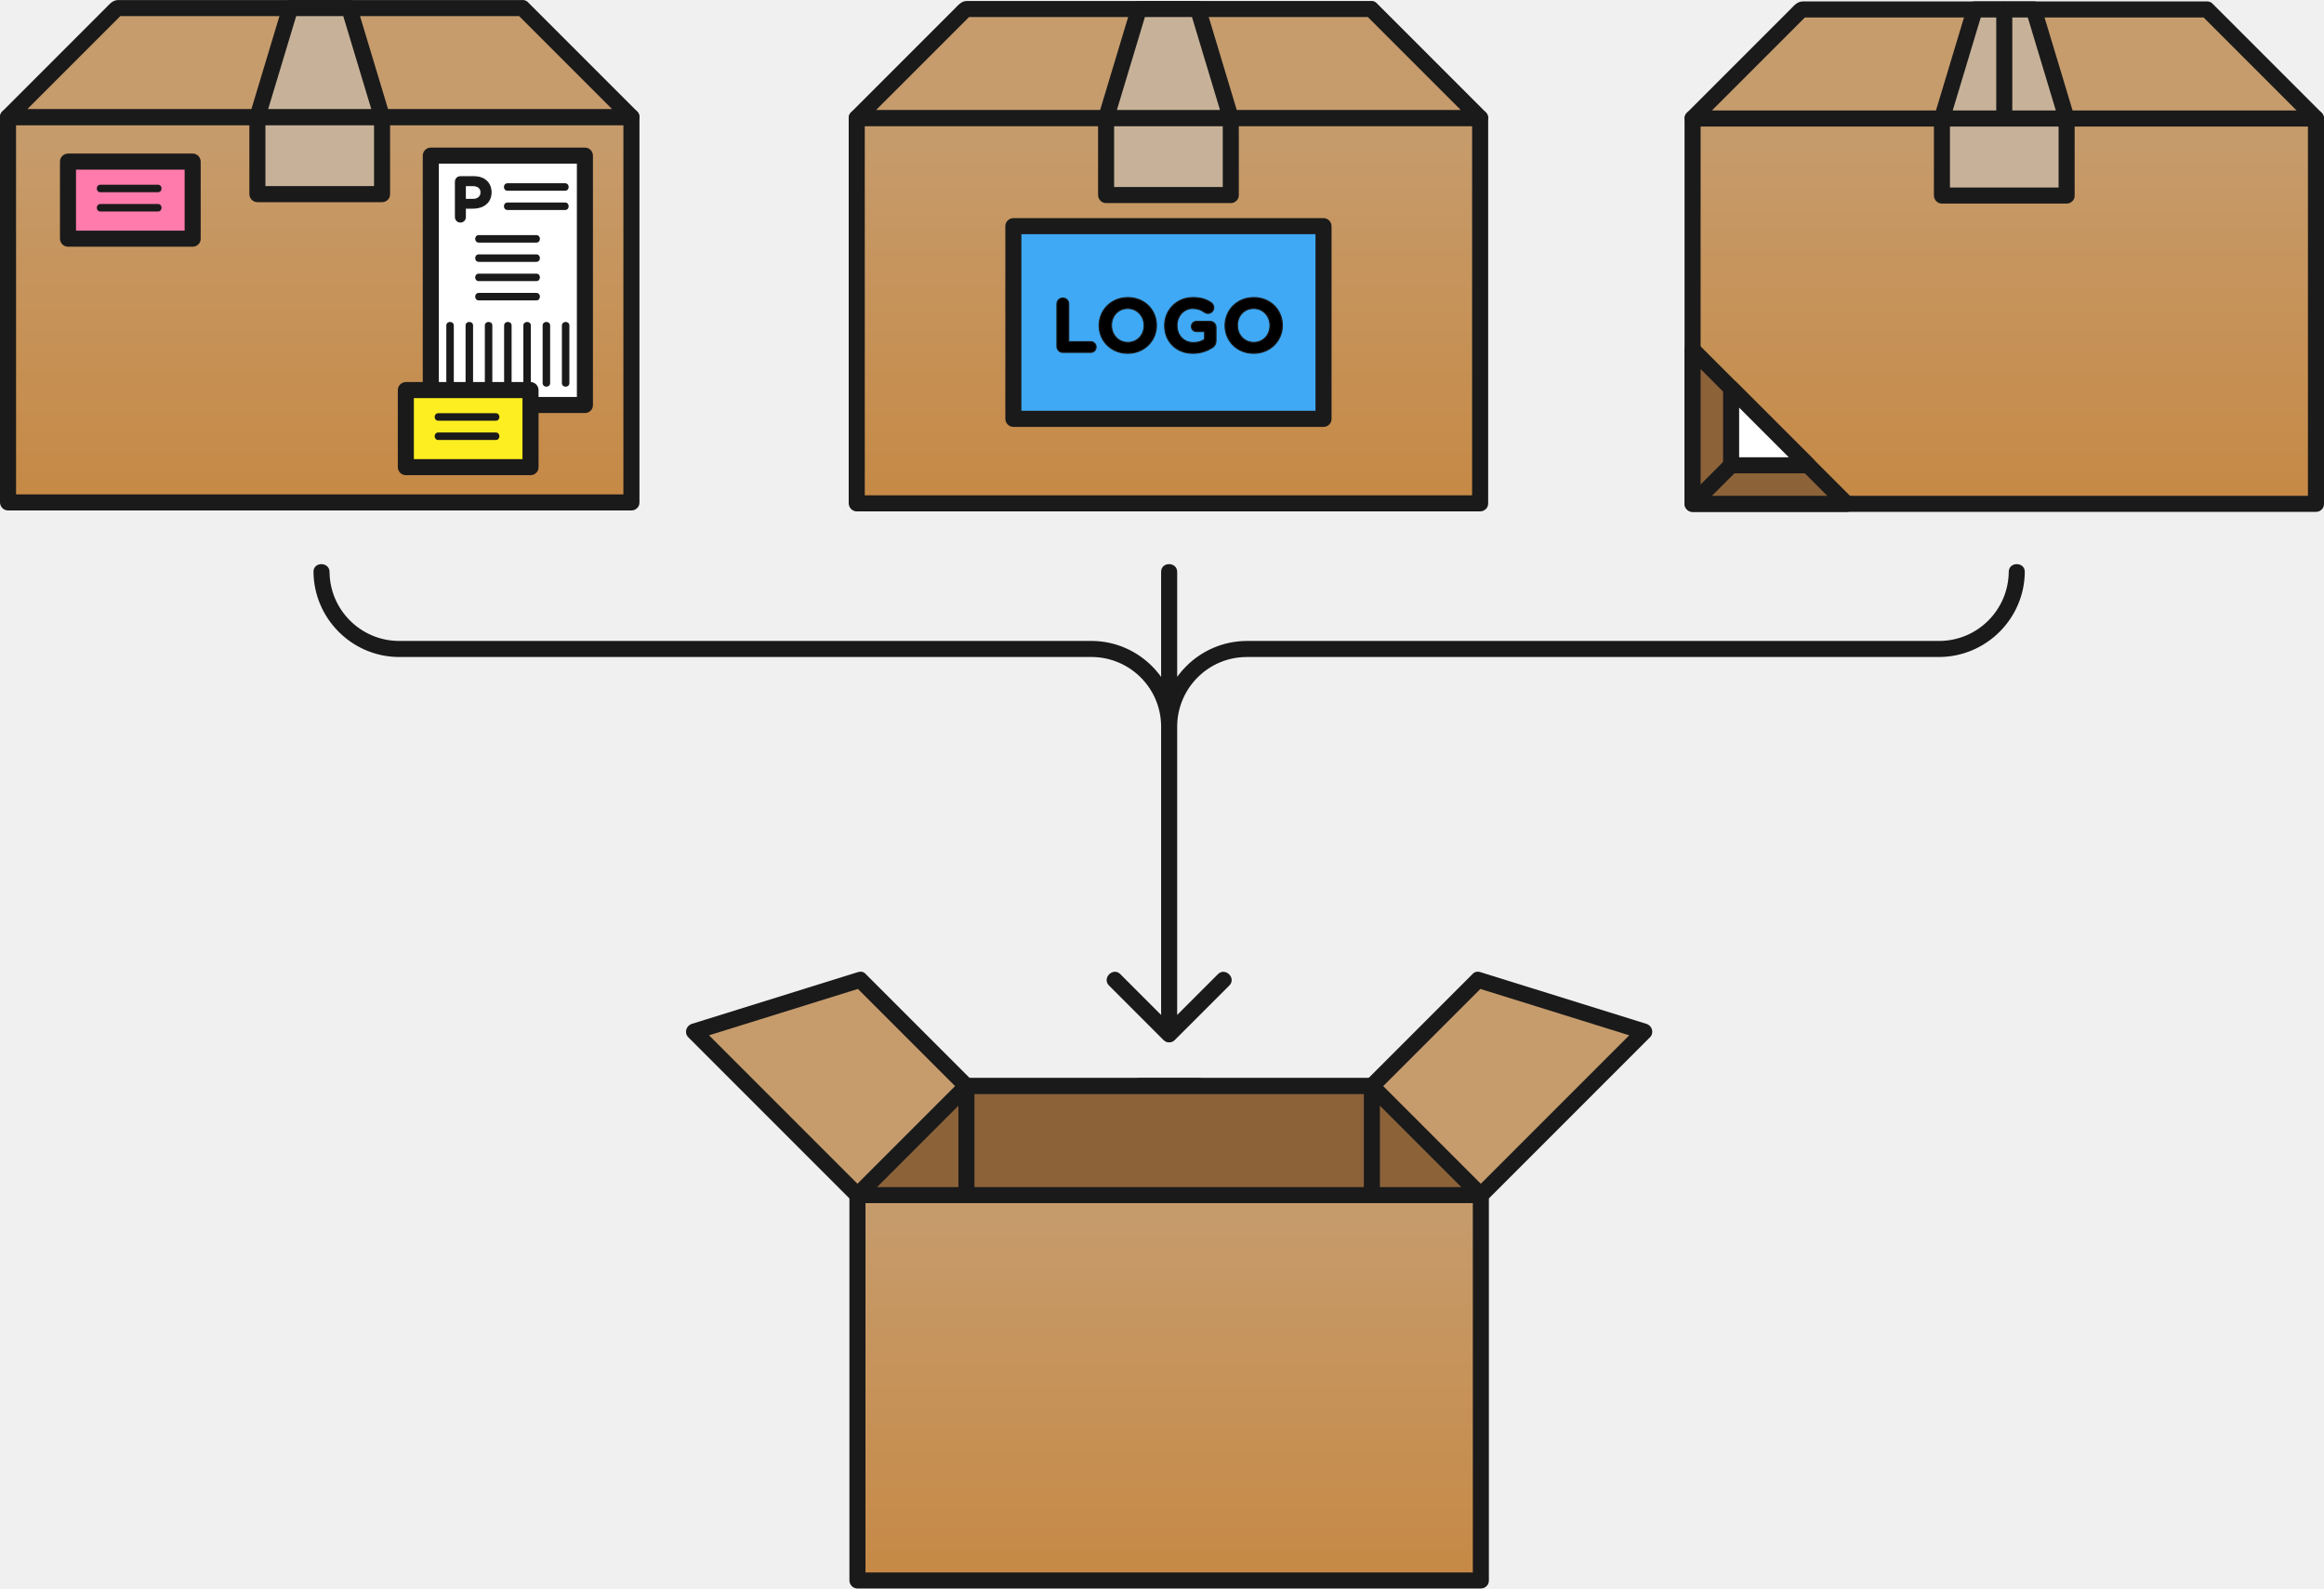
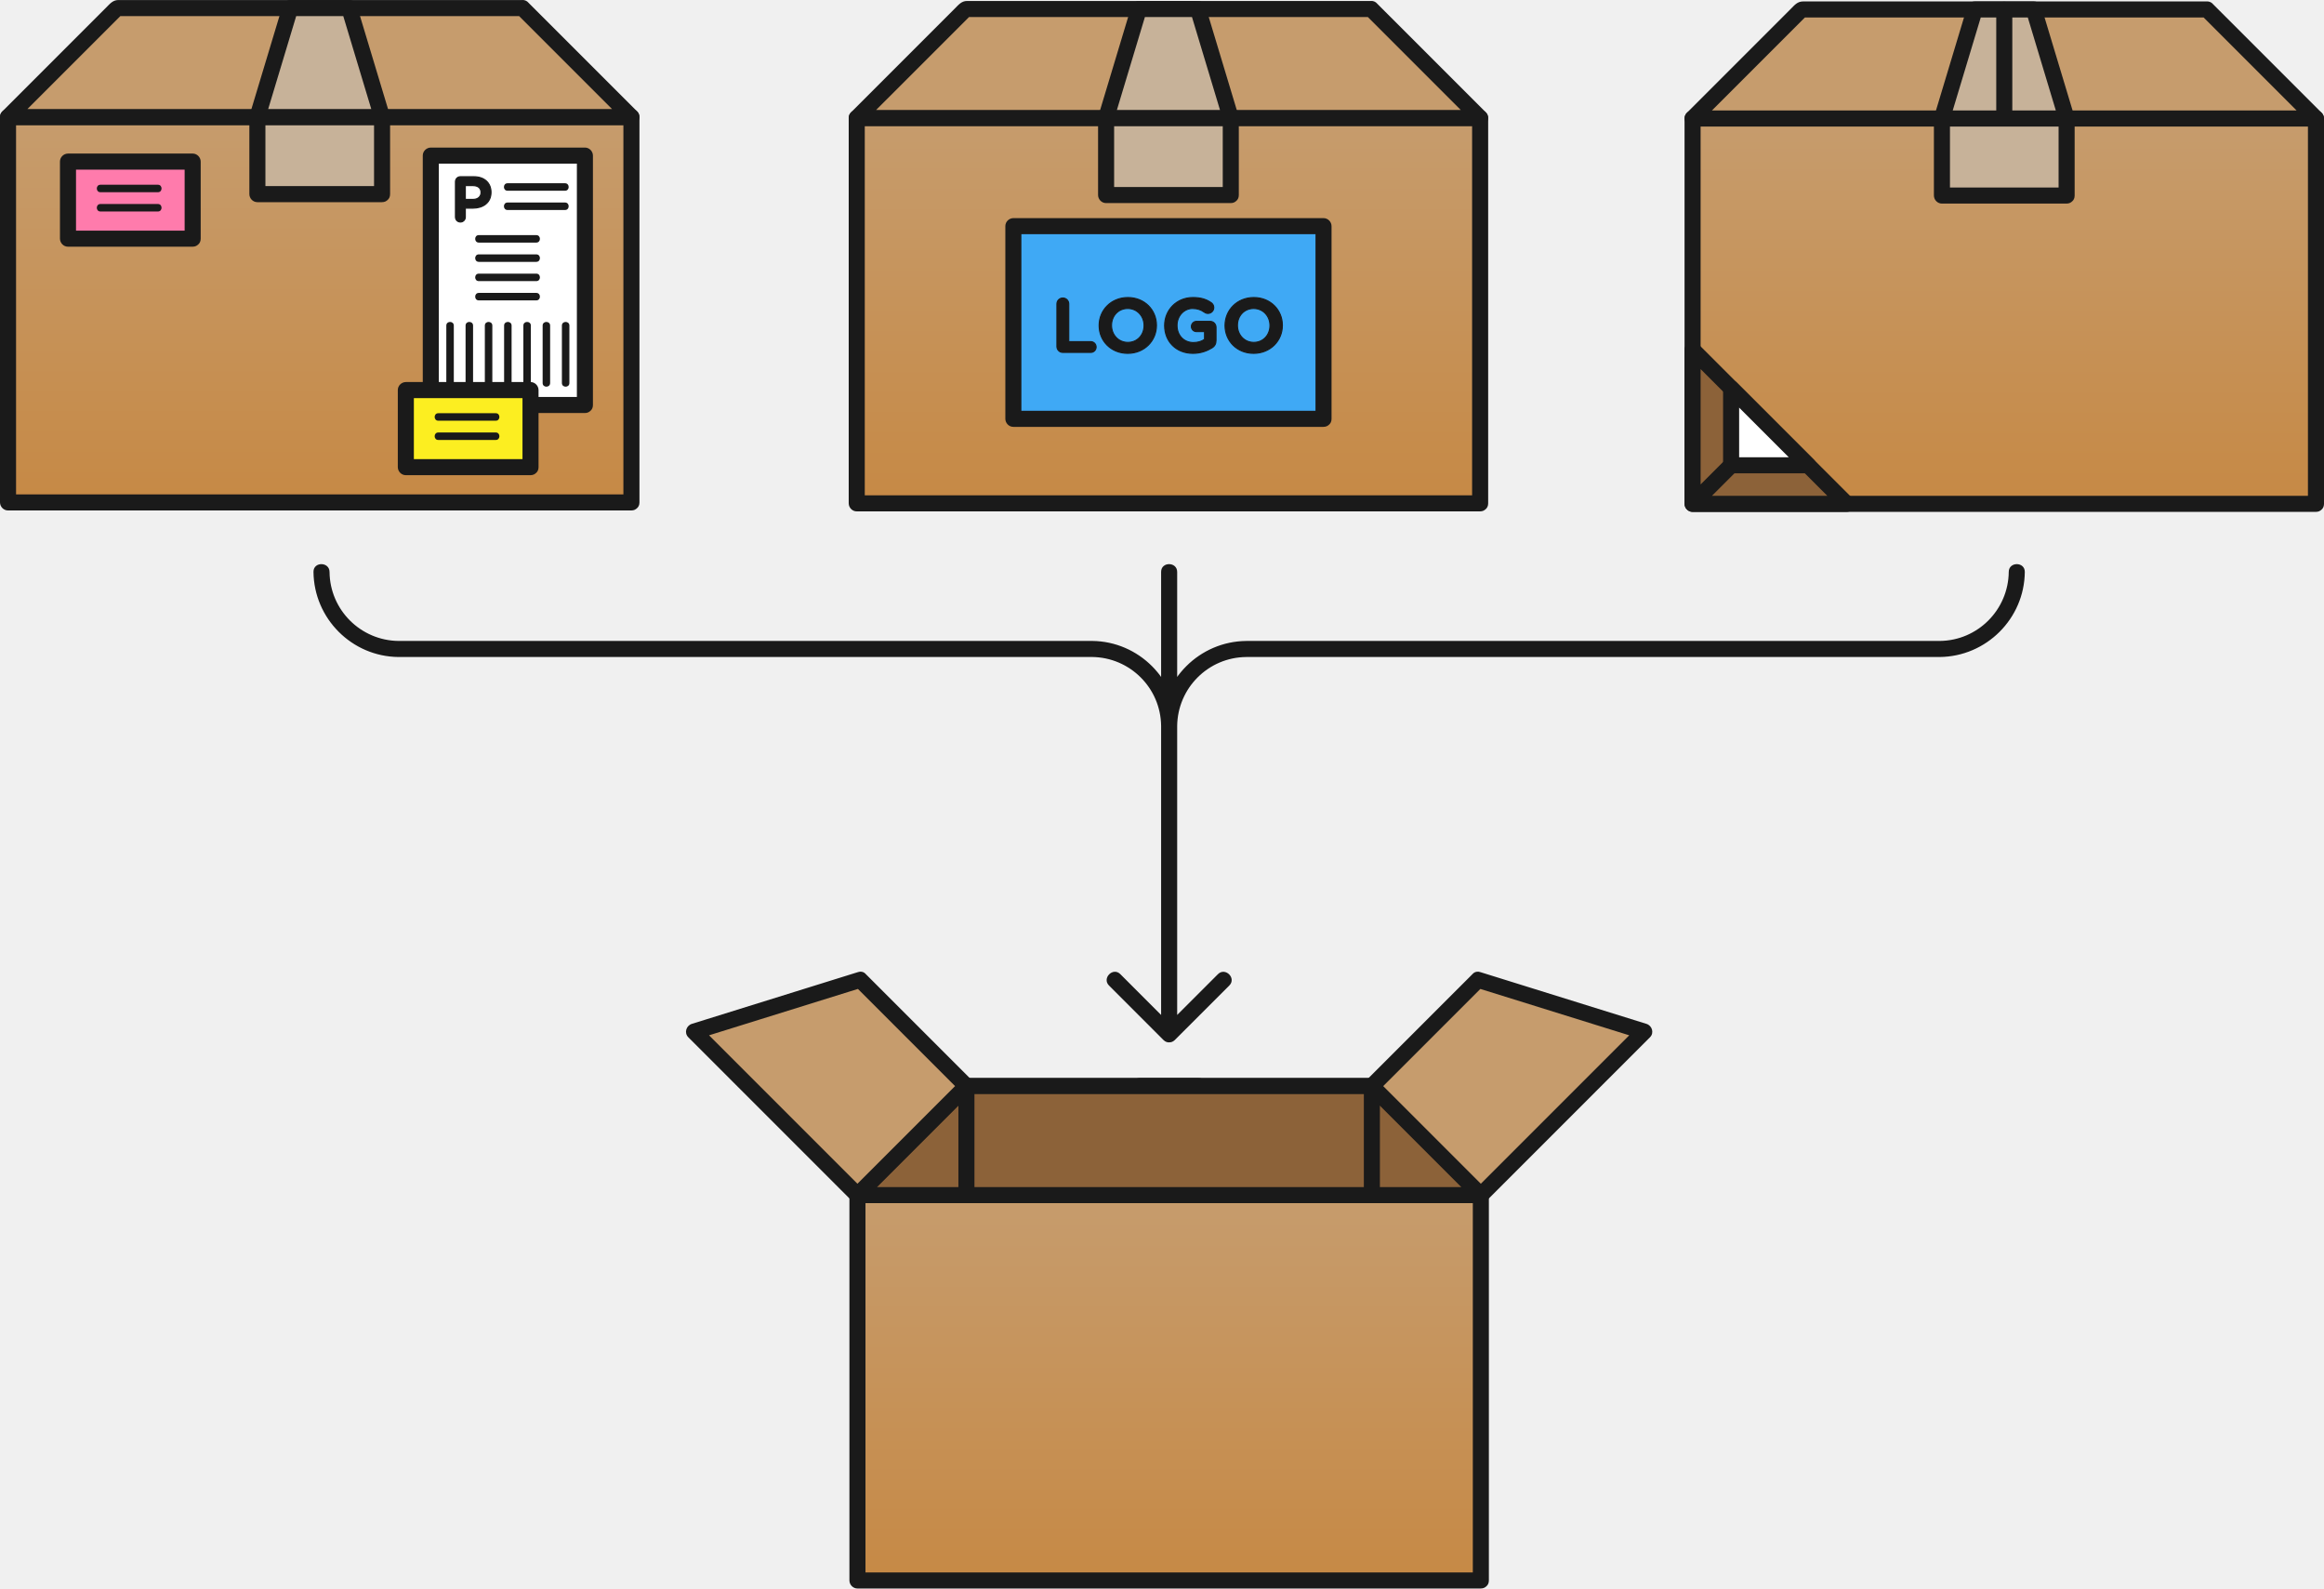
<svg xmlns="http://www.w3.org/2000/svg" width="2171.475" height="1483.942" viewBox="0 0 2171.475 1483.942">
  <path fill="#1A1A1A" d="M1097.746 971.527l50.912-50.912c6.836-6.836-3.812-17.403-10.664-10.551l-50.912 50.912c-6.836 6.836 3.812 17.403 10.664 10.551zm-61.519-50.856c16.97 16.971 33.94 33.941 50.911 50.912 6.835 6.836 17.403-3.812 10.551-10.664-16.97-16.971-33.94-33.941-50.911-50.912-6.835-6.836-17.403 3.812-10.551 10.664zm63.69-242.366c-.415-43.597-35.811-79.141-79.448-79.556-9.69-.092-9.767 14.912-.107 15.004 35.437.337 64.215 28.967 64.552 64.444.091 9.68 15.094 9.775 15.003.108zm0 .021c.337-35.437 28.967-64.215 64.444-64.552 9.68-.093 9.774-15.096.107-15.004-43.597.415-79.141 35.811-79.556 79.448-.091 9.691 14.913 9.767 15.005.108zm-807.004-144.113c.415 43.597 35.81 79.141 79.448 79.556 9.69.092 9.767-14.912.108-15.004-35.437-.337-64.215-28.967-64.552-64.444-.093-9.68-15.096-9.775-15.004-.108zm1584-.005c-.337 35.437-28.967 64.215-64.444 64.552-9.68.093-9.774 15.096-.107 15.004 43.597-.415 79.141-35.811 79.556-79.448.09-9.691-14.914-9.767-15.005-.108zm-856.445 64.557h-648c-9.687 0-9.772 15.004-.108 15.004h648c9.686 0 9.772-15.004.108-15.004zm79.449 79.561v-144.01c0-9.686-15.004-9.771-15.004-.107v144.01c0 9.685 15.004 9.771 15.004.107zm712.551-79.561h-648c-9.686 0-9.771 15.004-.107 15.004h648c9.685 0 9.771-15.004.107-15.004zm-712.551 367.54v-288c0-9.686-15.004-9.771-15.004-.107v288c0 9.685 15.004 9.771 15.004.107z" />
  <linearGradient id="a" gradientUnits="userSpaceOnUse" x1="406.985" y1="2892.139" x2="406.985" y2="3252.139" gradientTransform="matrix(1 0 0 -1 684.77 3362.362)">
    <stop offset="0" stop-color="#C68945" />
    <stop offset="1" stop-color="#C69C6D" />
  </linearGradient>
  <path fill="url(#a)" d="M800.516 110.223h582.479v360h-582.479z" />
  <path fill="#1A1A1A" d="M1383.049 462.72h-582.48l7.447 7.557v-359.999c-2.518 2.481-5.037 4.965-7.555 7.448h582.478c-2.482-2.52-4.967-5.038-7.447-7.557v360.001c0 9.687 15.004 9.771 15.004.107v-359.999c0-4.065-3.342-7.556-7.449-7.556h-582.478c-4.066 0-7.557 3.342-7.557 7.447v360.001c0 4.064 3.342 7.557 7.447 7.557h582.48c9.688-.003 9.774-15.007.11-15.007z" />
  <path fill="#C69C6D" d="M1281.172 8.399l101.823 101.824h-582.479l101.824-101.824z" />
  <path fill="#1A1A1A" d="M1275.897 13.731c33.41 33.41 66.818 66.819 100.229 100.229l1.594 1.594c1.777-4.278 3.555-8.557 5.33-12.834h-582.48c1.76 4.259 3.52 8.519 5.277 12.776 33.351-33.347 66.698-66.696 100.048-100.045l1.777-1.777-5.387 2.227h378.832c9.686 0 9.77-15.003.105-15.003h-377.592c-5.178 0-7.91 3.511-11.273 6.874-32.391 32.392-64.783 64.783-97.174 97.176-4.58 4.579-1.213 12.777 5.277 12.777h582.478c6.596 0 10.004-8.161 5.328-12.834-33.406-33.411-66.816-66.821-100.226-100.231l-1.594-1.593c-6.832-6.836-17.403 3.812-10.549 10.664z" />
  <path fill="#C7B299" d="M1033.508 110.223h116.494v72h-116.494z" />
  <path fill="#1A1A1A" d="M1150.057 174.722h-116.494c2.48 2.519 4.965 5.036 7.447 7.556v-72c-2.52 2.481-5.039 4.965-7.557 7.448h116.496l-7.447-7.557v72c0 9.688 15.004 9.772 15.004.108v-72c0-4.065-3.342-7.556-7.449-7.556h-116.494c-4.064 0-7.557 3.342-7.557 7.447v72c0 4.065 3.344 7.557 7.449 7.557h116.496c9.684 0 9.77-15.003.106-15.003z" />
  <path fill="#C7B299" d="M1119.319 8.399l30.683 101.824h-116.494l30.688-101.824z" />
  <path fill="#1A1A1A" d="M1112.075 10.34c10.229 33.941 20.457 67.883 30.686 101.823 2.434-3.146 4.865-6.295 7.297-9.443h-116.494l7.182 9.482 30.686-101.823c-2.43 1.841-4.857 3.682-7.287 5.521h55.123c9.686 0 9.77-15.003.105-15.003h-55.121c-3.434 0-6.311 2.274-7.289 5.521l-30.688 101.823c-1.398 4.638 2.422 9.482 7.18 9.482h116.496c4.758 0 8.721-4.728 7.299-9.443l-30.686-101.823c-2.786-9.243-17.284-5.388-14.489 3.883z" />
  <path fill="#3FA9F5" d="M946.856 211.271h289.801v180h-289.801z" />
  <path fill="#1A1A1A" d="M1236.709 383.769h-289.798l7.447 7.556v-180c-2.52 2.482-5.037 4.965-7.557 7.448h289.8c-2.482-2.52-4.967-5.037-7.447-7.557v180c0 9.687 15.004 9.771 15.004.107v-180c0-4.065-3.342-7.556-7.449-7.556h-289.798c-4.064 0-7.555 3.342-7.555 7.447v180c0 4.064 3.342 7.557 7.447 7.557h289.8c9.685.001 9.771-15.002.106-15.002z" />
-   <path d="M987.538 283.931c0-3.097 2.447-5.545 5.543-5.545 3.098 0 5.545 2.448 5.545 5.545v35.211h20.521c2.809 0 5.041 2.231 5.041 5.041 0 2.808-2.232 5.04-5.041 5.04h-26.066c-3.096 0-5.543-2.448-5.543-5.546v-39.746zm39.455 20.232v-.144c0-14.329 11.305-26.066 26.859-26.066 15.553 0 26.713 11.593 26.713 25.922v.146c0 14.329-11.305 26.065-26.857 26.065s-26.715-11.593-26.715-25.923zm41.978 0v-.144c0-8.642-6.336-15.843-15.264-15.843-8.93 0-15.123 7.058-15.123 15.697v.146c0 8.641 6.338 15.842 15.268 15.842 8.928 0 15.119-7.055 15.119-15.698zm19.223 0v-.144c0-14.329 11.16-26.066 26.426-26.066 7.633 0 12.674 1.729 17.209 4.896 1.08.792 2.305 2.305 2.305 4.465 0 3.022-2.447 5.472-5.473 5.472-1.584 0-2.592-.575-3.385-1.151-3.023-2.159-6.266-3.456-11.018-3.456-8.062 0-14.473 7.129-14.473 15.696v.146c0 9.217 6.336 15.984 15.266 15.984 4.031 0 7.633-1.008 10.439-3.023v-7.2h-7.488c-2.664 0-4.824-2.089-4.824-4.753s2.16-4.824 4.824-4.824h12.674c3.098 0 5.545 2.448 5.545 5.545v12.24c0 3.24-1.225 5.473-3.889 7.057-4.104 2.521-10.082 5.041-17.643 5.041-15.696-.002-26.495-11.019-26.495-25.925zm56.445 0v-.144c0-14.329 11.307-26.066 26.859-26.066s26.713 11.593 26.713 25.922v.146c0 14.329-11.305 26.065-26.857 26.065s-26.715-11.593-26.715-25.923zm41.981 0v-.144c0-8.642-6.338-15.843-15.266-15.843-8.93 0-15.121 7.058-15.121 15.697v.146c0 8.641 6.336 15.842 15.266 15.842 8.927 0 15.121-7.055 15.121-15.698z" stroke="#1A1A1A" />
+   <path d="M987.538 283.931c0-3.097 2.447-5.545 5.543-5.545 3.098 0 5.545 2.448 5.545 5.545v35.211h20.521c2.809 0 5.041 2.231 5.041 5.041 0 2.808-2.232 5.04-5.041 5.04h-26.066c-3.096 0-5.543-2.448-5.543-5.546v-39.746zm39.455 20.232v-.144c0-14.329 11.305-26.066 26.859-26.066 15.553 0 26.713 11.593 26.713 25.922v.146c0 14.329-11.305 26.065-26.857 26.065s-26.715-11.593-26.715-25.923zm41.978 0v-.144c0-8.642-6.336-15.843-15.264-15.843-8.93 0-15.123 7.058-15.123 15.697v.146c0 8.641 6.338 15.842 15.268 15.842 8.928 0 15.119-7.055 15.119-15.698zm19.223 0v-.144c0-14.329 11.16-26.066 26.426-26.066 7.633 0 12.674 1.729 17.209 4.896 1.08.792 2.305 2.305 2.305 4.465 0 3.022-2.447 5.472-5.473 5.472-1.584 0-2.592-.575-3.385-1.151-3.023-2.159-6.266-3.456-11.018-3.456-8.062 0-14.473 7.129-14.473 15.696v.146c0 9.217 6.336 15.984 15.266 15.984 4.031 0 7.633-1.008 10.439-3.023v-7.2h-7.488c-2.664 0-4.824-2.089-4.824-4.753s2.16-4.824 4.824-4.824h12.674c3.098 0 5.545 2.448 5.545 5.545v12.24c0 3.24-1.225 5.473-3.889 7.057-4.104 2.521-10.082 5.041-17.643 5.041-15.696-.002-26.495-11.019-26.495-25.925zm56.445 0v-.144c0-14.329 11.307-26.066 26.859-26.066s26.713 11.593 26.713 25.922v.146c0 14.329-11.305 26.065-26.857 26.065s-26.715-11.593-26.715-25.923zm41.981 0v-.144c0-8.642-6.338-15.843-15.266-15.843-8.93 0-15.121 7.058-15.121 15.697v.146c0 8.641 6.336 15.842 15.266 15.842 8.927 0 15.121-7.055 15.121-15.698z" fill="#1A1A1A" stroke="#1A1A1A" />
  <linearGradient id="b" gradientUnits="userSpaceOnUse" x1="1187.964" y1="2891.683" x2="1187.964" y2="3251.683" gradientTransform="matrix(1 0 0 -1 684.77 3362.362)">
    <stop offset="0" stop-color="#C68945" />
    <stop offset="1" stop-color="#C69C6D" />
  </linearGradient>
  <path fill="url(#b)" d="M1581.495 110.678h582.479v360h-582.479z" />
  <path fill="#1A1A1A" d="M2164.028 463.175h-582.48l7.447 7.556v-359.999c-2.518 2.481-5.037 4.965-7.555 7.448h582.478c-2.482-2.52-4.967-5.038-7.447-7.557v360.001c0 9.686 15.004 9.772 15.004.107v-360c0-4.065-3.342-7.556-7.449-7.556h-582.478c-4.066 0-7.557 3.342-7.557 7.447v360c0 4.065 3.342 7.557 7.447 7.557h582.48c9.688.002 9.774-15.004.11-15.004z" />
  <path fill="#C69C6D" d="M2062.151 8.855l101.822 101.823h-582.478l101.824-101.823z" />
  <path fill="#1A1A1A" d="M2056.875 14.187c33.41 33.41 66.818 66.819 100.229 100.229l1.594 1.594c1.777-4.278 3.555-8.557 5.33-12.834h-582.48c1.76 4.259 3.52 8.519 5.277 12.776 33.352-33.348 66.699-66.697 100.049-100.046l1.777-1.777-5.387 2.227h378.832c9.686 0 9.77-15.003.105-15.003h-377.592c-5.178 0-7.91 3.511-11.273 6.874-32.391 32.392-64.783 64.783-97.174 97.176-4.58 4.579-1.213 12.777 5.277 12.777h582.478c6.596 0 10.004-8.161 5.328-12.834-33.408-33.41-66.818-66.82-100.229-100.23l-1.594-1.593c-6.83-6.836-17.4 3.811-10.547 10.664z" />
  <path fill="#C7B299" d="M1814.487 110.678h116.494v72h-116.494z" />
  <path fill="#1A1A1A" d="M1931.036 175.177h-116.494c2.48 2.519 4.965 5.036 7.447 7.556v-72c-2.52 2.481-5.039 4.965-7.557 7.448h116.496l-7.447-7.557v72c0 9.688 15.004 9.772 15.004.108v-72c0-4.065-3.342-7.556-7.449-7.556h-116.494c-4.064 0-7.557 3.342-7.557 7.447v72c0 4.065 3.344 7.557 7.449 7.557h116.496c9.684 0 9.77-15.003.106-15.003z" />
  <path fill="#C7B299" d="M1900.297 8.855l30.684 101.823h-116.494l30.687-101.823z" />
  <path fill="#1A1A1A" d="M1893.053 10.795c10.229 33.941 20.457 67.883 30.686 101.823 2.434-3.146 4.865-6.295 7.297-9.443h-116.494l7.182 9.482 30.686-101.823c-2.43 1.841-4.857 3.682-7.287 5.521h55.123c9.686 0 9.77-15.003.105-15.003h-55.121c-3.434 0-6.311 2.274-7.289 5.521l-30.688 101.823c-1.398 4.638 2.422 9.482 7.18 9.482h116.496c4.758 0 8.721-4.728 7.299-9.443l-30.686-101.823c-2.786-9.243-17.284-5.387-14.489 3.883z" />
  <path fill="#8C6239" d="M1653.495 398.678l-72 72.001h144l-144-144.001v144.001" />
  <path fill="#1A1A1A" d="M1648.163 393.403l-72 72c-4.58 4.579-1.213 12.778 5.277 12.778h144c6.596 0 10.004-8.161 5.33-12.836-34.711-34.711-69.422-69.422-104.133-104.134-13.289-13.288-26.578-26.577-39.867-39.866-4.58-4.579-12.777-1.211-12.777 5.278v144.001c0 9.686 15.004 9.772 15.004.107v-144.001c-4.26 1.76-8.52 3.52-12.777 5.278 34.711 34.712 69.422 69.423 104.133 104.134 13.289 13.289 26.578 26.578 39.867 39.866l5.33-12.834h-144l5.279 12.777c24-24.001 48-48.001 72-72.001 6.834-6.832-3.815-17.4-10.666-10.547z" />
  <path fill="#fff" d="M1617.495 434.678h72l-72-72z" />
  <path fill="#1A1A1A" d="M1617.44 442.18h72c6.598 0 10.004-8.16 5.33-12.835l-72-72c-4.58-4.579-12.777-1.211-12.777 5.278v72c0 9.687 15.004 9.771 15.004.107v-72c-4.26 1.76-8.52 3.52-12.777 5.278l72 72 5.33-12.834h-72c-9.688.001-9.774 15.006-.11 15.006zm262.795-331.448v-101.823c0-9.687-15.004-9.771-15.004-.107v101.822c0 9.686 15.004 9.772 15.004.108z" />
  <linearGradient id="c" gradientUnits="userSpaceOnUse" x1="-386.026" y1="2893.005" x2="-386.026" y2="3253.005" gradientTransform="matrix(1 0 0 -1 684.77 3362.362)">
    <stop offset="0" stop-color="#C68945" />
    <stop offset="1" stop-color="#C69C6D" />
  </linearGradient>
  <path fill="url(#c)" d="M7.505 109.357h582.478v360h-582.478z" />
  <path fill="#1A1A1A" d="M590.038 461.854h-582.48c2.481 2.52 4.965 5.037 7.447 7.557v-359.999c-2.519 2.481-5.037 4.965-7.556 7.448h582.478c-2.482-2.52-4.967-5.038-7.447-7.557v360.001c0 9.687 15.004 9.771 15.004.107v-359.999c0-4.065-3.342-7.556-7.449-7.556h-582.479c-4.065 0-7.557 3.342-7.557 7.447v360.001c0 4.064 3.343 7.557 7.448 7.557h582.479c9.69-.002 9.776-15.007.112-15.007z" />
  <path fill="#C69C6D" d="M488.16 7.534l101.823 101.823h-582.478l101.823-101.823z" />
  <path fill="#1A1A1A" d="M482.886 12.866l100.228 100.229 1.594 1.594c1.777-4.278 3.555-8.557 5.33-12.834h-582.48l5.277 12.776c33.352-33.347 66.699-66.697 100.049-100.046l1.776-1.777-5.387 2.227h378.831c9.688 0 9.771-15.003.107-15.003h-377.593c-5.177 0-7.909 3.511-11.273 6.874-32.39 32.391-64.782 64.783-97.173 97.176-4.58 4.579-1.212 12.777 5.277 12.777h582.478c6.596 0 10.004-8.161 5.328-12.834-33.408-33.41-66.817-66.82-100.228-100.23l-1.594-1.593c-6.832-6.836-17.4 3.811-10.547 10.664z" />
  <path fill="#C7B299" d="M240.496 109.357h116.496v72h-116.496z" />
  <path fill="#1A1A1A" d="M357.046 173.856h-116.496l7.447 7.556v-72c-2.518 2.481-5.037 4.965-7.555 7.448h116.496c-2.484-2.52-4.967-5.038-7.449-7.557v72c0 9.688 15.004 9.772 15.004.108v-72c0-4.065-3.342-7.556-7.447-7.556h-116.494c-4.066 0-7.557 3.342-7.557 7.447v72c0 4.065 3.342 7.557 7.447 7.557h116.496c9.685 0 9.772-15.003.108-15.003z" />
  <path fill="#C7B299" d="M326.306 7.534l30.686 101.823h-116.496l30.687-101.823z" />
  <path fill="#1A1A1A" d="M319.062 9.474c10.229 33.941 20.457 67.883 30.686 101.823 2.434-3.146 4.865-6.295 7.299-9.443h-116.494l7.18 9.482c10.23-33.941 20.459-67.882 30.688-101.823-2.43 1.841-4.859 3.682-7.289 5.521h55.123c9.686 0 9.771-15.003.107-15.003h-55.123c-3.432 0-6.311 2.274-7.289 5.521-10.229 33.941-20.457 67.882-30.688 101.823-1.396 4.638 2.422 9.482 7.182 9.482h116.496c4.758 0 8.719-4.728 7.297-9.443-10.23-33.941-20.458-67.881-30.687-101.823-2.785-9.243-17.281-5.387-14.488 3.883z" />
  <path fill="#fff" d="M402.521 145.357h144v232.991h-144z" />
  <path fill="#1A1A1A" d="M546.574 370.846h-144c2.484 2.52 4.967 5.037 7.449 7.557v-232.992c-2.52 2.481-5.037 4.965-7.557 7.448h144l-7.447-7.557v232.993c0 9.686 15.004 9.771 15.004.107v-232.992c0-4.065-3.342-7.557-7.449-7.557h-144c-4.062 0-7.555 3.343-7.555 7.448v232.993c0 4.064 3.342 7.556 7.447 7.556h144c9.686 0 9.772-15.004.108-15.004z" />
  <path stroke="#1A1A1A" stroke-miterlimit="10" d="M546.521 378.348h-144" fill="none" />
  <path fill="#1A1A1A" d="M424.021 358.126v-54c0-4.514-7-4.514-7 0v54c0 4.514 7 4.514 7 0zm18-.278v-53.722c0-4.514-7-4.514-7 0v53.722c0 4.515 7 4.515 7 0zm18 0v-53.722c0-4.514-7-4.514-7 0v53.722c0 4.515 7 4.515 7 0zm18 0v-53.722c0-4.514-7-4.514-7 0v53.722c0 4.515 7 4.515 7 0zm18 0v-53.722c0-4.514-7-4.514-7 0v53.722c0 4.515 7 4.515 7 0zm18 0v-53.722c0-4.514-7-4.514-7 0v53.722c0 4.515 7 4.515 7 0zm18 0v-53.722c0-4.514-7-4.514-7 0v53.722c0 4.515 7 4.515 7 0zm-30.916-84.222h-53.723c-4.514 0-4.514 7 0 7h53.723c4.512 0 4.512-7 0-7zm0-18h-53.723c-4.514 0-4.514 7 0 7h53.723c4.512 0 4.512-7 0-7zm0-18h-53.723c-4.514 0-4.514 7 0 7h53.723c4.512 0 4.512-7 0-7zm0-18h-53.723c-4.514 0-4.514 7 0 7h53.723c4.512 0 4.512-7 0-7z" />
  <path fill="#1A1A1A" stroke="#1A1A1A" d="M425.562 169.693c0-2.58 2.039-4.62 4.619-4.62h12.539c10.02 0 16.08 5.938 16.08 14.519v.12c0 9.72-7.561 14.759-16.98 14.759h-7.02v8.34c0 2.58-2.039 4.62-4.619 4.62s-4.619-2.04-4.619-4.62v-33.118zm16.559 16.558c4.619 0 7.318-2.76 7.318-6.359v-.119c0-4.141-2.879-6.36-7.5-6.36h-7.139v12.839h7.321z" />
  <path fill="#1A1A1A" d="M527.966 189.19h-53.723c-4.514 0-4.514 7 0 7h53.723c4.514 0 4.514-7 0-7zm0-18h-53.723c-4.514 0-4.514 7 0 7h53.723c4.514 0 4.514-7 0-7z" />
  <path fill="#FF7BAC" d="M63.525 150.961h116.496v72.001h-116.496z" />
  <path fill="#1A1A1A" d="M180.076 215.46h-116.496l7.448 7.556v-72.001l-7.556 7.447h116.496c-2.482-2.519-4.965-5.037-7.449-7.556v72.002c0 9.686 15.003 9.771 15.003.106v-72.001c0-4.064-3.342-7.556-7.447-7.556h-116.496c-4.064 0-7.556 3.341-7.556 7.447v72.002c0 4.063 3.342 7.556 7.448 7.556h116.496c9.687.002 9.771-15.002.109-15.002zm-32.512-24.883h-53.722c-4.515 0-4.515 7 0 7h53.722c4.515 0 4.515-7 0-7zm0-18h-53.722c-4.515 0-4.515 7 0 7h53.722c4.515 0 4.515-7 0-7z" />
  <path fill="#FCEE21" d="M379.203 364.405h116.496v72.001h-116.496z" />
  <path fill="#1A1A1A" d="M495.753 428.904h-116.496c2.482 2.519 4.967 5.037 7.447 7.556v-72.001c-2.518 2.483-5.035 4.966-7.555 7.448h116.494l-7.447-7.557v72.001c0 9.687 15.004 9.771 15.004.107v-72.001c0-4.064-3.342-7.556-7.447-7.556h-116.496c-4.064 0-7.557 3.342-7.557 7.447v72.001c0 4.064 3.344 7.557 7.449 7.557h116.494c9.687.002 9.774-15.002.11-15.002z" />
  <path d="M463.242 407.52h-53.721" fill="none" />
  <path fill="#1A1A1A" d="M463.242 404.02h-53.721c-4.514 0-4.514 7 0 7h53.721c4.515 0 4.515-7 0-7z" />
  <path d="M463.242 389.52h-53.721" fill="none" />
  <path fill="#1A1A1A" d="M463.242 386.02h-53.721c-4.514 0-4.514 7 0 7h53.721c4.515 0 4.515-7 0-7z" />
  <linearGradient id="d" gradientUnits="userSpaceOnUse" x1="1092.414" y1="1476.44" x2="1092.414" y2="1116.44">
    <stop offset="0" stop-color="#C68945" />
    <stop offset="1" stop-color="#C69C6D" />
  </linearGradient>
  <path fill="url(#d)" d="M801.174 1116.44h582.479v360h-582.479z" />
  <path fill="#1A1A1A" d="M1383.708 1468.938h-582.479l7.448 7.556v-360l-7.556 7.448h582.479c-2.483-2.519-4.966-5.037-7.448-7.556v360c0 9.686 15.004 9.771 15.004.107v-360c0-4.064-3.342-7.556-7.448-7.556h-582.479c-4.064 0-7.556 3.342-7.556 7.448v360c0 4.064 3.342 7.556 7.448 7.556h582.479c9.686.001 9.772-15.003.108-15.003z" />
  <path fill="#C69C6D" d="M1281.831 1014.617l101.823 101.823h-582.48l101.824-101.823z" />
  <path fill="#1A1A1A" d="M1276.555 1019.949c33.409 33.41 66.819 66.82 100.229 100.23l1.594 1.594 5.329-12.835h-582.479l5.279 12.777c33.409-33.41 66.819-66.819 100.229-100.229l1.593-1.594-5.386 2.227h378.833c9.686 0 9.771-15.004.107-15.004h-377.594c-5.193 0-7.939 3.541-11.314 6.916l-97.135 97.134c-4.579 4.579-1.21 12.777 5.279 12.777h582.479c6.596 0 10.003-8.16 5.329-12.835-33.41-33.409-66.819-66.819-100.229-100.229l-1.594-1.593c-6.833-6.836-17.401 3.812-10.549 10.664z" />
  <path fill="#C7B299" d="M1119.976 1014.617l30.686 101.823h-116.495l30.686-101.823z" />
  <path fill="#1A1A1A" d="M1112.732 1016.558c10.229 33.94 20.457 67.882 30.686 101.823l7.298-9.443h-116.495c2.395 3.161 4.788 6.321 7.182 9.482 10.229-33.941 20.457-67.882 30.687-101.823l-7.289 5.521h55.123c9.686 0 9.771-15.004.107-15.004h-55.123c-3.433 0-6.311 2.275-7.289 5.521-10.229 33.941-20.457 67.883-30.687 101.823-1.397 4.638 2.422 9.482 7.182 9.482h116.495c4.758 0 8.72-4.727 7.298-9.443-10.229-33.94-20.457-67.882-30.686-101.823-2.786-9.242-17.283-5.387-14.489 3.884z" />
  <path fill="#8C6239" d="M1383.654 1116.44h-582.479l101.823-101.823h378.833z" />
  <path fill="#1A1A1A" d="M1383.708 1108.938h-582.478c1.76 4.26 3.52 8.519 5.278 12.777 33.41-33.41 66.82-66.819 100.229-100.229l1.593-1.594-5.386 2.227h378.833l-5.222-2.17c33.409 33.41 66.819 66.82 100.229 100.23l1.594 1.594c6.836 6.835 17.403-3.812 10.551-10.666-33.41-33.409-66.819-66.819-100.229-100.229-2.983-2.983-6.055-3.763-10.065-3.763h-370.739c-3.991 0-7.584-.42-10.745 2.742-33.665 33.664-67.329 67.329-100.993 100.993l-.313.314c-4.58 4.579-1.211 12.777 5.278 12.777h582.478c9.685.001 9.771-15.003.107-15.003zm-488.212-94.375v101.823c0 9.686 15.004 9.771 15.004.107v-101.823c0-9.685-15.004-9.771-15.004-.107zm378.833 0v101.823c0 9.686 15.004 9.771 15.004.107v-101.823c0-9.685-15.004-9.771-15.004-.107z" />
  <path fill="#C69C6D" d="M1381.109 915.339l-99.278 99.278 101.823 101.823 152.734-152.735z" />
  <path fill="#1A1A1A" d="M1375.777 910.064c-32.833 32.832-65.665 65.664-98.497 98.496l-.782.781c-2.899 2.899-2.82 7.729.058 10.607 33.409 33.41 66.819 66.82 100.229 100.23l1.594 1.594c2.899 2.899 7.729 2.82 10.607-.058 34.249-34.248 68.497-68.496 102.745-102.745 16.663-16.663 33.326-33.326 49.989-49.99 4.094-4.093 1.949-10.859-3.352-12.511-47.317-14.737-94.635-29.476-141.952-44.214-4.442-1.384-8.885-2.768-13.327-4.151-9.265-2.886-13.167 11.603-3.961 14.471 47.317 14.737 94.635 29.476 141.952 44.214 4.442 1.384 8.885 2.768 13.327 4.151-1.117-4.171-2.234-8.341-3.352-12.511-34.249 34.248-68.497 68.496-102.745 102.745-16.663 16.663-33.326 33.326-49.989 49.99l10.607-.058c-33.41-33.409-66.819-66.819-100.229-100.229l-1.594-1.593.058 10.607 98.496-98.496.781-.781c6.837-6.833-3.812-17.402-10.663-10.549z" />
  <path fill="#C69C6D" d="M803.72 915.339l99.278 99.278-101.823 101.823-152.734-152.735z" />
  <path fill="#1A1A1A" d="M798.445 920.671l98.496 98.496.781.781c-.02-3.535-.038-7.071-.057-10.607-33.41 33.41-66.82 66.819-100.229 100.229l-1.593 1.594 10.607-.058-102.744-102.744c-16.663-16.664-33.326-33.327-49.99-49.99l-3.334 12.576 141.952-44.214c4.442-1.384 8.885-2.768 13.327-4.151 9.21-2.868 5.363-17.368-3.883-14.488l-141.952 44.214c-4.442 1.384-8.885 2.768-13.327 4.151-5.384 1.677-7.477 8.434-3.334 12.576 34.248 34.249 68.496 68.497 102.744 102.745 16.663 16.664 33.326 33.327 49.99 49.991 2.899 2.899 7.729 2.82 10.607-.058 33.41-33.41 66.82-66.819 100.229-100.229l1.593-1.594c2.9-2.899 2.821-7.729-.057-10.607l-98.496-98.496-.781-.781c-6.834-6.836-17.402 3.813-10.549 10.664z" />
</svg>
